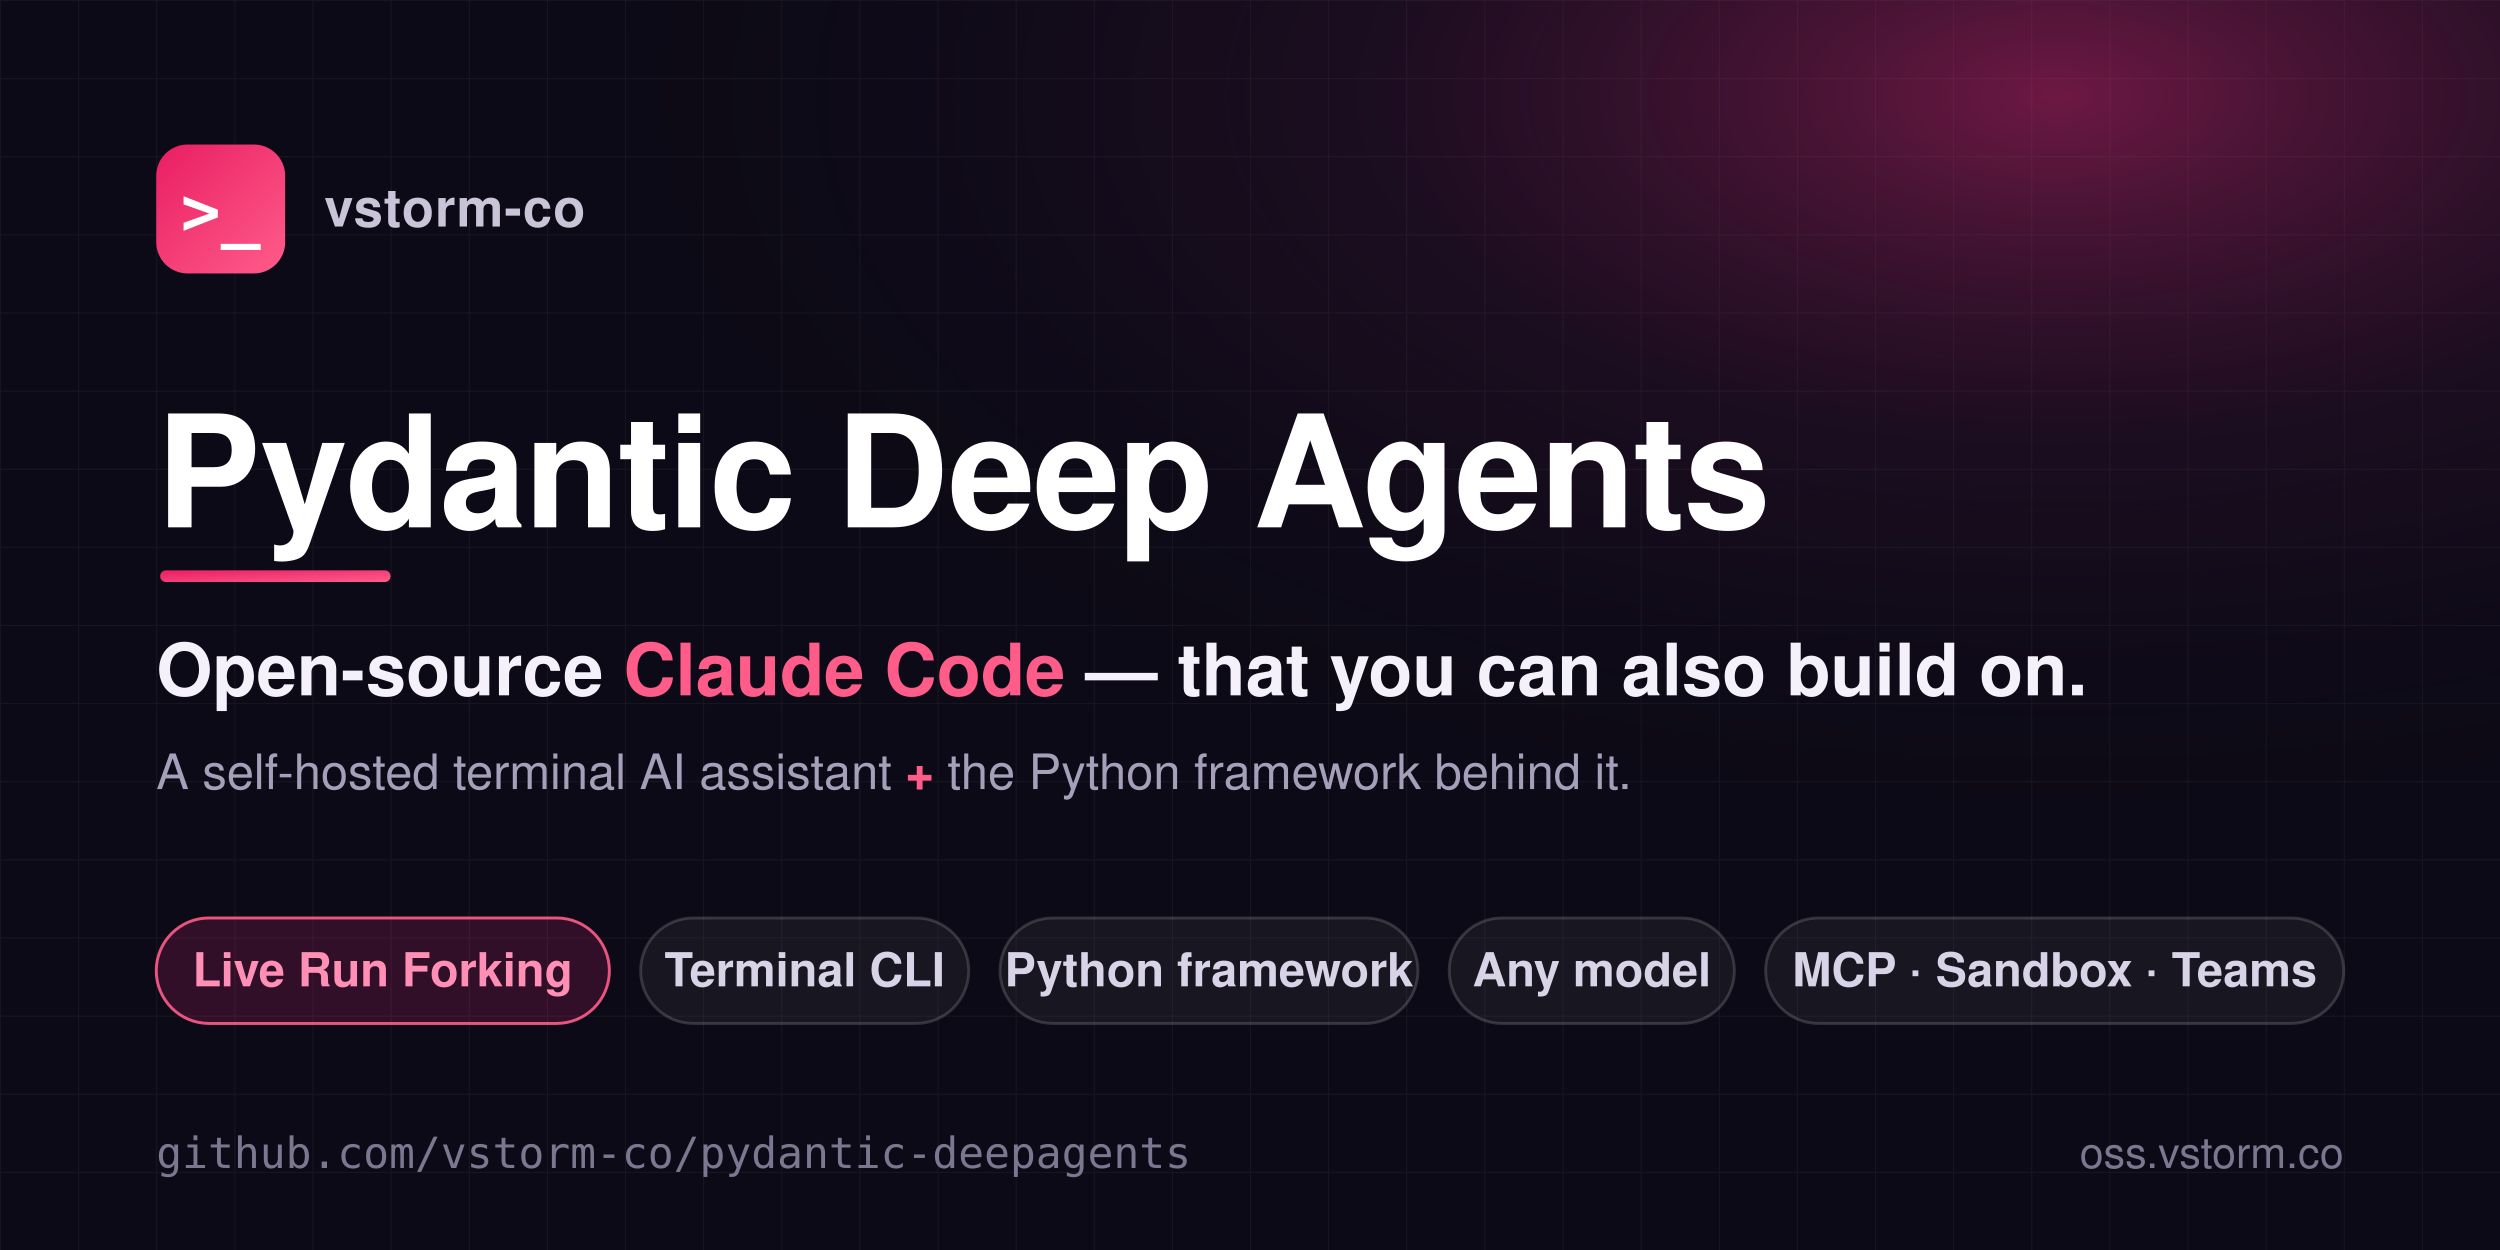
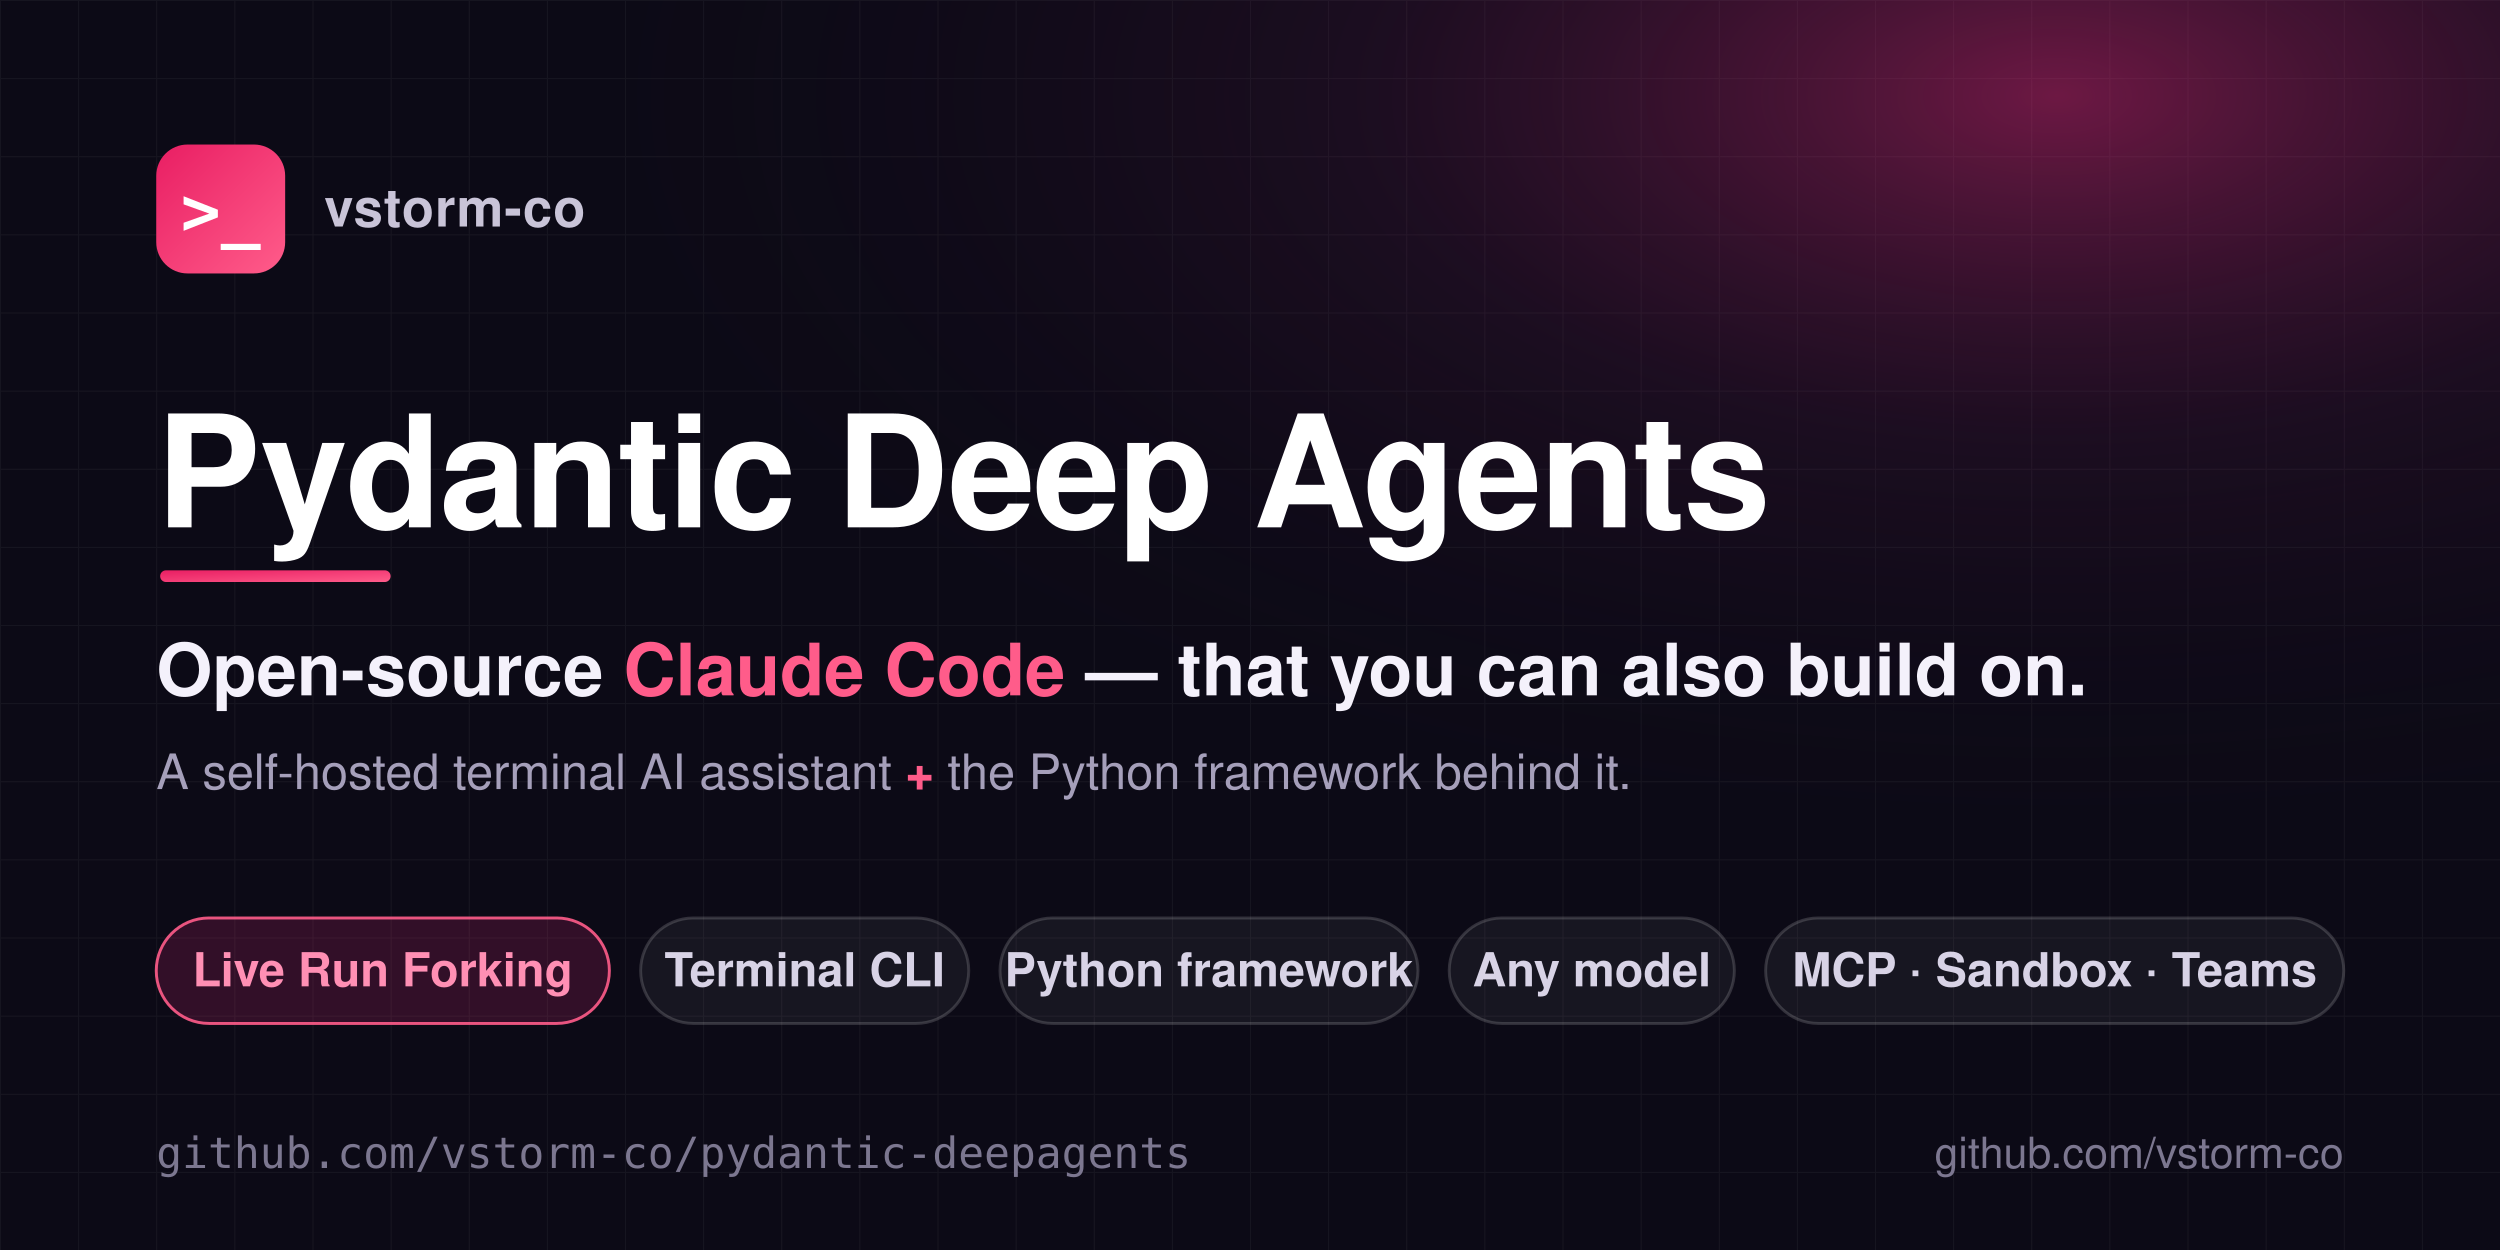
<svg xmlns="http://www.w3.org/2000/svg" width="1280" height="640" viewBox="0 0 1280 640" font-family="'Helvetica Neue', Helvetica, Arial, sans-serif">
  <defs>
    <linearGradient id="brand" x1="0%" y1="0%" x2="100%" y2="100%">
      <stop offset="0%" stop-color="#e91e63" />
      <stop offset="100%" stop-color="#ff5c8a" />
    </linearGradient>
    <radialGradient id="glow" cx="82%" cy="8%" r="60%">
      <stop offset="0%" stop-color="#ff2e88" stop-opacity="0.40" />
      <stop offset="45%" stop-color="#7a1f5c" stop-opacity="0.15" />
      <stop offset="100%" stop-color="#0c0a16" stop-opacity="0" />
    </radialGradient>
    <pattern id="grid" width="40" height="40" patternUnits="userSpaceOnUse">
      <path d="M40 0H0V40" fill="none" stroke="#ffffff" stroke-opacity="0.045" stroke-width="1" />
    </pattern>
  </defs>
  <rect width="1280" height="640" fill="#0c0a16" />
  <rect width="1280" height="640" fill="url(#grid)" />
  <rect width="1280" height="640" fill="url(#glow)" />
  <rect x="80" y="74" width="66" height="66" rx="16" fill="url(#brand)" />
  <text x="113" y="120" font-family="'SF Mono','Menlo',monospace" font-size="34" font-weight="700" fill="#ffffff" text-anchor="middle">&gt;_</text>
  <text x="166" y="116" font-size="27" font-weight="600" fill="#c9c4d8" letter-spacing="0.5">vstorm-co</text>
  <text x="80" y="270" font-size="80" font-weight="800" fill="#ffffff" letter-spacing="-1">Pydantic Deep Agents</text>
  <rect x="82" y="292" width="118" height="6" rx="3" fill="url(#brand)" />
  <text x="80" y="356" font-size="37" font-weight="600" fill="#f4f1fb">Open-source <tspan fill="#ff5c8a">Claude Code</tspan> — that you can also build on.</text>
  <text x="80" y="404" font-size="25" font-weight="400" fill="#a59fba">A self-hosted terminal AI assistant <tspan fill="#ff5c8a" font-weight="700">+</tspan> the Python framework behind it.</text>
  <g font-size="24" font-weight="600">
    <rect x="80" y="470" width="232" height="54" rx="27" fill="#ff2e88" fill-opacity="0.16" stroke="#ff5c8a" stroke-opacity="0.9" stroke-width="1.5" />
    <text x="196" y="505" fill="#ff8fb4" text-anchor="middle">Live Run Forking</text>
    <rect x="328" y="470" width="168" height="54" rx="27" fill="#ffffff" fill-opacity="0.05" stroke="#ffffff" stroke-opacity="0.16" stroke-width="1.5" />
    <text x="412" y="505" fill="#d8d3e6" text-anchor="middle">Terminal CLI</text>
    <rect x="512" y="470" width="214" height="54" rx="27" fill="#ffffff" fill-opacity="0.05" stroke="#ffffff" stroke-opacity="0.16" stroke-width="1.5" />
    <text x="619" y="505" fill="#d8d3e6" text-anchor="middle">Python framework</text>
    <rect x="742" y="470" width="146" height="54" rx="27" fill="#ffffff" fill-opacity="0.05" stroke="#ffffff" stroke-opacity="0.16" stroke-width="1.5" />
    <text x="815" y="505" fill="#d8d3e6" text-anchor="middle">Any model</text>
    <rect x="904" y="470" width="296" height="54" rx="27" fill="#ffffff" fill-opacity="0.05" stroke="#ffffff" stroke-opacity="0.16" stroke-width="1.5" />
    <text x="1052" y="505" fill="#d8d3e6" text-anchor="middle">MCP · Sandbox · Teams</text>
  </g>
  <text x="80" y="598" font-family="'SF Mono','Menlo',monospace" font-size="22" fill="#7c7790">github.com/vstorm-co/pydantic-deepagents</text>
-   <text x="1200" y="598" font-size="22" fill="#7c7790" text-anchor="end">oss.vstorm.co</text>
+   <text x="1200" y="598" font-size="22" fill="#7c7790" text-anchor="end">github.com/vstorm-co</text>
</svg>
